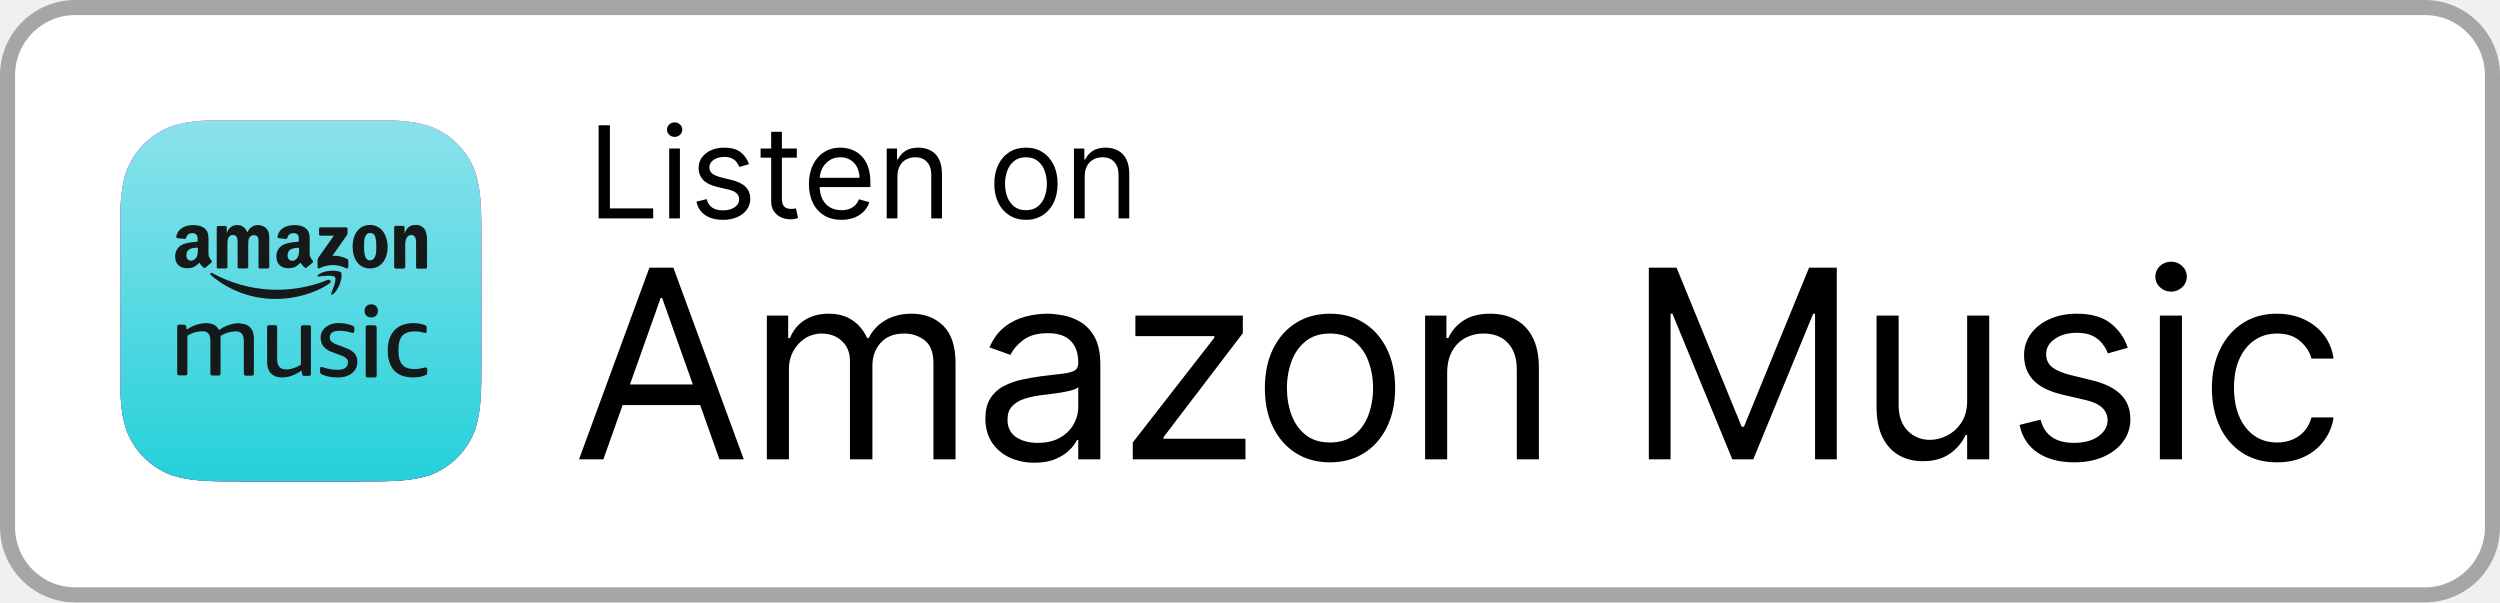
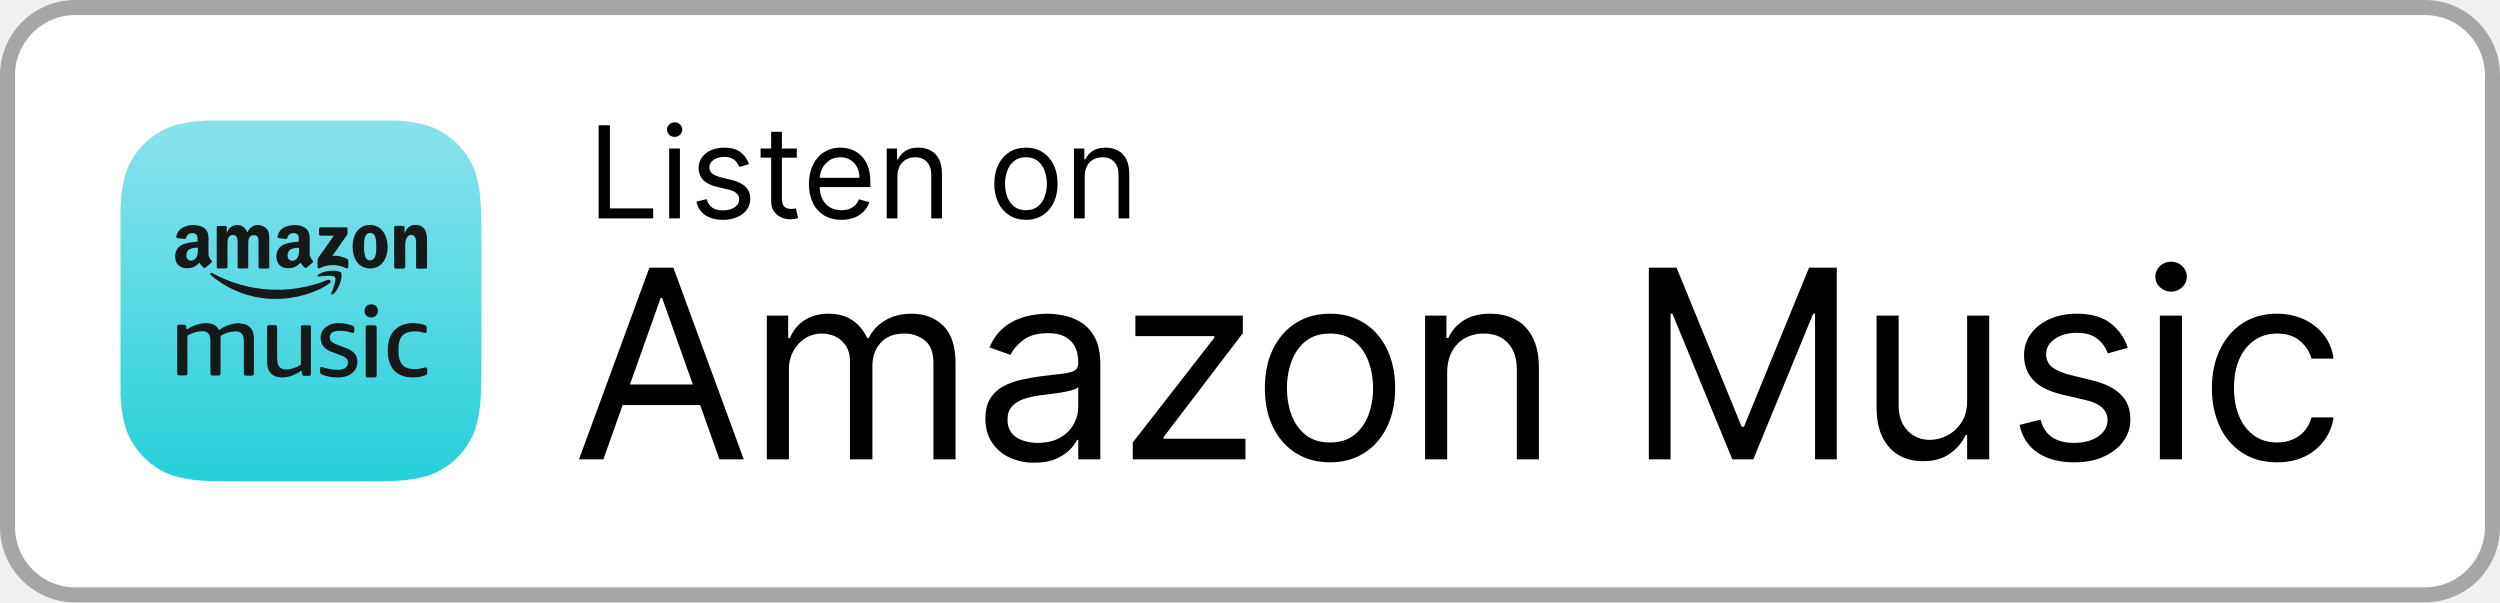
<svg xmlns="http://www.w3.org/2000/svg" width="166" height="40" fill="none" viewBox="0 0 166 40">
  <rect width="165" height="39" x=".5" y=".5" fill="#fff" rx="4.5" />
  <rect width="165" height="39" x=".5" y=".5" stroke="#A6A6A6" rx="4.5" />
  <g clip-path="url(#a)">
    <path fill="url(#b)" fill-rule="evenodd" d="M16.333 7.966h7.264c2.41 0 3.614 0 4.912.41a5.098 5.098 0 0 1 3.047 3.048c.41 1.297.41 2.501.41 4.911V23.6c0 2.41 0 3.614-.41 4.912a5.098 5.098 0 0 1-3.047 3.047c-1.298.41-2.502.41-4.912.41h-7.264c-2.41 0-3.614 0-4.912-.41a5.098 5.098 0 0 1-3.047-3.047c-.41-1.298-.41-2.502-.41-4.912v-7.265c0-2.41 0-3.614.41-4.912a5.096 5.096 0 0 1 3.05-3.047c1.297-.41 2.501-.41 4.911-.41" clip-rule="evenodd" />
-     <path fill="url(#c)" fill-rule="evenodd" d="M16.333 7.966h7.264c2.41 0 3.614 0 4.912.41a5.098 5.098 0 0 1 3.047 3.048c.41 1.297.41 2.501.41 4.911V23.6c0 2.41 0 3.614-.41 4.912a5.098 5.098 0 0 1-3.047 3.047c-1.298.41-2.502.41-4.912.41h-7.264c-2.41 0-3.614 0-4.912-.41a5.098 5.098 0 0 1-3.047-3.047c-.41-1.298-.41-2.502-.41-4.912v-7.265c0-2.41 0-3.614.41-4.912a5.096 5.096 0 0 1 3.05-3.047c1.297-.41 2.501-.41 4.911-.41" clip-rule="evenodd" />
-     <path fill="url(#d)" fill-rule="evenodd" d="M16.333 7.966h7.264c2.41 0 3.614 0 4.912.41a5.098 5.098 0 0 1 3.047 3.048c.41 1.297.41 2.501.41 4.911V23.6c0 2.41 0 3.614-.41 4.912a5.098 5.098 0 0 1-3.047 3.047c-1.298.41-2.502.41-4.912.41h-7.264c-2.41 0-3.614 0-4.912-.41a5.098 5.098 0 0 1-3.047-3.047c-.41-1.298-.41-2.502-.41-4.912v-7.265c0-2.41 0-3.614.41-4.912a5.096 5.096 0 0 1 3.05-3.047c1.297-.41 2.501-.41 4.911-.41" clip-rule="evenodd" />
    <path fill="#15191A" d="M22.123 19.527c.503-.42.63-1.305.525-1.432-.097-.127-.975-.24-1.515.143-.082.06-.067.142.023.127.3-.037.967-.12 1.087.038.12.15-.135.787-.247 1.072-.03.082.037.12.12.052m6.105-4.275a.692.692 0 0 0-.623-.315c-.367 0-.577.173-.727.54h-.008v-.405c-.007-.044-.045-.067-.09-.074h-.495a.105.105 0 0 0-.105.09v2.647c0 .053.045.09.098.098h.532c.06 0 .105-.045.105-.09v-1.425c0-.18.008-.338.083-.503a.35.35 0 0 1 .307-.21c.368 0 .33.42.33.712v1.44c0 .045.045.083.09.083h.533c.052 0 .097-.038.105-.082v-1.665c0-.255 0-.616-.143-.825m-5.257 7.837-.525-.203a1.456 1.456 0 0 1-.428-.225.373.373 0 0 1-.105-.277c0-.292.218-.435.653-.435.247 0 .495.038.727.105a.64.64 0 0 0 .158.038c.06 0 .09-.046.09-.12v-.18a.29.29 0 0 0-.03-.128.195.195 0 0 0-.12-.067 2.397 2.397 0 0 0-.855-.158 1.355 1.355 0 0 0-.893.27.857.857 0 0 0-.337.705c0 .442.247.758.75.945l.577.218c.143.044.27.112.383.202a.362.362 0 0 1 .105.262c0 .166-.06.286-.173.368-.112.09-.277.127-.502.127a2.92 2.92 0 0 1-.923-.142.649.649 0 0 0-.172-.045c-.053 0-.083.045-.083.12v.188c0 .06.008.097.03.127.015.023.06.052.113.075.3.128.645.188 1.02.188.397 0 .712-.09.952-.278a.934.934 0 0 0 .36-.758.854.854 0 0 0-.172-.547 1.413 1.413 0 0 0-.578-.367m-1.77-5.296a1.963 1.963 0 0 1 1.793 0c.06.038.127-.03.127-.082v-.398a.16.16 0 0 0-.09-.15c-.3-.15-.63-.225-.967-.202l.877-1.245c.083-.113.128-.18.128-.232v-.323c0-.053-.045-.09-.098-.09h-1.695c-.052 0-.097.037-.097.09v.375c0 .06.045.09.097.09h.885l-1.02 1.447c-.06.09-.06.195-.06.255v.383c0 .053.06.12.12.09m3.36-.532c-.405 0-.397-.683-.397-.998 0-.315.022-.825.405-.825.165 0 .277.067.337.247.068.21.075.466.075.69 0 .33-.015.878-.42.878m0-2.348c-.742 0-1.155.63-1.155 1.44 0 .81.405 1.448 1.155 1.448s1.17-.63 1.17-1.418c0-.787-.412-1.47-1.17-1.47Zm.083 5.273c-.135 0-.248.037-.323.12a.456.456 0 0 0-.12.315c0 .128.038.233.12.315a.43.43 0 0 0 .323.12.43.43 0 0 0 .322-.12.456.456 0 0 0 .12-.315.424.424 0 0 0-.12-.315.43.43 0 0 0-.322-.12Zm.217 1.387h-.435c-.097 0-.15.045-.15.136v3.194c0 .09.045.136.15.136h.435c.098 0 .143-.046.143-.136V21.74c0-.09-.045-.135-.143-.135m-11.827-4.523c-.083.143-.21.226-.353.226-.195 0-.315-.143-.315-.36 0-.428.39-.503.765-.503v.105c0 .195 0 .36-.09.532m.09-1.042c-.292.03-.682.06-.96.172a.843.843 0 0 0-.547.818c0 .517.337.78.765.78.367 0 .562-.082.84-.367.09.127.127.194.292.337.038.022.09.015.12-.015l.39-.33c.045-.03.038-.09 0-.135-.09-.128-.195-.225-.195-.465v-.78c0-.33.023-.63-.225-.862-.195-.188-.525-.248-.772-.248-.488 0-1.028.18-1.14.765-.015.06.03.09.075.105l.495.053c.045 0 .082-.046.09-.09.045-.203.217-.3.412-.3.105 0 .225.037.285.127.068.105.06.247.06.36v.06l.015.015Zm2.753 5.415c-.488.015-.96.173-1.35.465-.15-.315-.435-.465-.863-.465-.457.015-.9.165-1.275.435l-.045-.21c-.007-.052-.022-.082-.052-.098a.199.199 0 0 0-.105-.022h-.3c-.09 0-.135.045-.135.135v3.098c0 .09.045.134.135.134h.405c.09 0 .135-.044.135-.134v-2.505c.3-.188.645-.293.997-.293.188 0 .323.052.405.157.083.105.128.27.128.495V24.8c0 .09.045.135.135.135h.405c.09 0 .135-.045.135-.135v-2.498c.3-.187.645-.292 1.005-.3.187 0 .322.053.405.158.09.105.135.27.135.495v2.152c0 .09.045.136.135.136h.397c.09 0 .135-.046.135-.136v-2.34c0-.314-.082-.562-.255-.734-.172-.173-.412-.256-.72-.256m4.628.12h-.398c-.09 0-.135.045-.135.136v2.482c-.33.21-.652.315-.975.315-.21 0-.36-.053-.457-.172-.09-.113-.143-.285-.143-.526v-2.107c0-.09-.045-.135-.135-.135h-.397c-.09 0-.135.045-.135.135v2.317c0 .323.082.578.255.75.172.18.412.27.735.27.442 0 .87-.157 1.29-.457l.045.232a.13.13 0 0 0 .157.121h.293c.09 0 .135-.045.135-.135v-3.098c0-.09-.045-.135-.135-.135m7.755 2.805s-.068.008-.105.023c-.225.06-.435.09-.623.09-.375 0-.652-.09-.817-.285-.173-.195-.263-.495-.263-.915v-.09c0-.428.083-.728.255-.923.173-.195.45-.293.84-.293.195 0 .39.03.578.083.052.015.09.023.112.023.06 0 .09-.046.09-.136v-.187c0-.06-.007-.105-.03-.135a.23.23 0 0 0-.105-.067 2.228 2.228 0 0 0-.735-.128c-.547 0-.967.158-1.267.473-.3.314-.45.764-.45 1.342 0 .578.142 1.027.435 1.335.285.308.705.457 1.252.457.3 0 .563-.045.795-.142a.267.267 0 0 0 .113-.075.247.247 0 0 0 .03-.127v-.18c0-.09-.03-.136-.09-.136m-13.793-6.577h.518c.052 0 .097-.045.097-.09v-1.402c0-.308-.015-.728.36-.728s.315.435.315.727v1.403c0 .053.045.09.09.09h.518c.052 0 .097-.045.097-.09v-1.402c0-.15 0-.375.045-.503a.354.354 0 0 1 .315-.217c.15 0 .27.052.308.232.022.105.015.382.015.495v1.402c0 .053.045.09.09.09h.517c.06 0 .105-.044.105-.09V16.07c0-.285.03-.607-.135-.832a.753.753 0 0 0-.6-.293.725.725 0 0 0-.712.495c-.143-.338-.353-.495-.675-.495-.323 0-.555.157-.683.495h-.015v-.345a.097.097 0 0 0-.09-.09h-.48a.1.1 0 0 0-.097.097v2.648c0 .045.045.082.09.09m5.377-1.29c0 .195 0 .36-.09.532-.082.143-.21.233-.36.233-.195 0-.315-.15-.315-.36 0-.427.39-.502.765-.502v.105-.008Zm0-.51c-.3.03-.682.06-.96.172a.843.843 0 0 0-.547.818c0 .517.337.78.765.78.367 0 .562-.082.84-.367.09.127.127.194.292.337.038.022.09.015.12-.015l.39-.33c.045-.03.038-.09 0-.135-.09-.128-.195-.225-.195-.465v-.78c0-.33.023-.63-.225-.862-.195-.188-.525-.248-.772-.248-.488 0-1.028.18-1.14.765-.015.06.037.09.075.105l.495.053c.045 0 .082-.046.09-.09.045-.203.217-.3.412-.3.105 0 .225.037.285.127.068.105.06.247.06.36v.06l.015.015Zm-5.865 2.22a6.588 6.588 0 0 0 4.343 1.59c1.2 0 2.595-.36 3.555-1.043.157-.112.022-.277-.143-.217a8.919 8.919 0 0 1-7.65-.457c-.105-.06-.187.044-.097.127" />
  </g>
  <path fill="#000" d="M39.749 14.5V8.318h.748v5.518h2.874v.664h-3.622Zm4.684 0V9.864h.713V14.5h-.713Zm.362-5.41a.506.506 0 0 1-.359-.141.456.456 0 0 1-.148-.341c0-.133.05-.247.148-.341.1-.095.22-.142.36-.142.138 0 .257.047.356.142.1.094.15.208.15.341 0 .133-.05.246-.15.341a.496.496 0 0 1-.357.142Zm4.94 1.812-.64.181c-.04-.107-.1-.21-.179-.31a.865.865 0 0 0-.313-.254 1.14 1.14 0 0 0-.51-.1c-.284 0-.52.065-.71.196-.187.129-.28.293-.28.492a.51.51 0 0 0 .192.42c.13.102.33.188.604.256l.688.17c.415.1.724.254.927.461.203.206.305.47.305.794 0 .266-.077.503-.23.713-.15.209-.362.374-.633.495a2.33 2.33 0 0 1-.948.18c-.473 0-.864-.102-1.174-.307-.31-.205-.506-.505-.589-.9l.676-.169c.065.25.186.437.365.562.182.124.418.187.71.187.332 0 .595-.07.79-.211.198-.143.296-.314.296-.514a.54.54 0 0 0-.169-.404c-.112-.11-.285-.193-.519-.248l-.773-.18c-.424-.101-.736-.257-.935-.469a1.133 1.133 0 0 1-.296-.8c0-.261.073-.493.22-.694a1.5 1.5 0 0 1 .607-.474 2.13 2.13 0 0 1 .875-.172c.46 0 .82.1 1.081.302.264.201.45.467.561.797Zm3.173-1.038v.603h-2.403v-.603h2.403Zm-1.703-1.111h.712v4.419c0 .201.03.352.088.453.06.098.137.165.23.199a.92.92 0 0 0 .298.048c.079 0 .143-.004.194-.012l.12-.024.145.64a1.491 1.491 0 0 1-.531.085c-.201 0-.399-.044-.592-.13a1.177 1.177 0 0 1-.477-.396c-.125-.177-.187-.4-.187-.67V8.753Zm4.668 5.844c-.447 0-.832-.099-1.156-.296a1.99 1.99 0 0 1-.745-.833c-.174-.358-.26-.775-.26-1.25s.086-.893.26-1.256c.175-.364.418-.648.73-.85.314-.206.68-.309 1.099-.309.241 0 .48.04.715.121.236.08.45.211.643.392.193.18.347.417.462.713.115.296.172.66.172 1.092v.302h-3.574v-.616h2.85a1.52 1.52 0 0 0-.157-.7 1.183 1.183 0 0 0-.441-.486 1.234 1.234 0 0 0-.67-.178c-.284 0-.53.07-.737.212a1.39 1.39 0 0 0-.474.543c-.11.223-.166.463-.166.718v.41c0 .35.06.648.181.891.123.242.293.426.51.553.218.124.47.187.758.187.187 0 .356-.027.507-.079.153-.054.285-.135.396-.241.11-.109.196-.244.256-.405l.689.193a1.526 1.526 0 0 1-.366.616 1.78 1.78 0 0 1-.634.41 2.35 2.35 0 0 1-.848.146Zm3.716-2.886V14.5h-.712V9.864h.688v.724h.06a1.33 1.33 0 0 1 .495-.567c.222-.145.507-.218.858-.218.313 0 .588.065.823.193.236.127.42.32.55.58.13.258.196.584.196.978V14.5h-.712v-2.898c0-.364-.095-.648-.284-.85-.19-.206-.449-.309-.779-.309-.227 0-.43.05-.61.148a1.058 1.058 0 0 0-.42.432 1.43 1.43 0 0 0-.153.688Zm8.534 2.886c-.419 0-.786-.1-1.102-.3a2.018 2.018 0 0 1-.736-.835c-.175-.358-.263-.777-.263-1.256 0-.483.088-.905.263-1.265.177-.36.422-.64.736-.839.316-.2.683-.299 1.102-.299.418 0 .785.1 1.099.3.316.198.561.478.736.838.177.36.266.782.266 1.265 0 .479-.089.898-.266 1.256-.175.358-.42.636-.736.836a2.01 2.01 0 0 1-1.1.299Zm0-.64c.318 0 .58-.082.785-.245a1.44 1.44 0 0 0 .456-.643 2.47 2.47 0 0 0 .147-.863c0-.31-.049-.599-.147-.866a1.46 1.46 0 0 0-.456-.65c-.206-.164-.467-.247-.785-.247s-.58.083-.785.248a1.46 1.46 0 0 0-.456.649 2.487 2.487 0 0 0-.148.866c0 .31.05.598.148.863.099.266.25.48.456.643.205.163.467.245.785.245Zm3.9-2.246V14.5h-.712V9.864H72v.724h.06c.11-.235.274-.424.496-.567.221-.145.507-.218.857-.218.314 0 .589.065.824.193a1.3 1.3 0 0 1 .55.58c.13.258.196.584.196.978V14.5h-.713v-2.898c0-.364-.094-.648-.284-.85-.189-.206-.448-.309-.778-.309-.228 0-.43.05-.61.148a1.059 1.059 0 0 0-.42.432 1.43 1.43 0 0 0-.154.688ZM40.063 30.5h-1.616l4.674-12.727h1.59L49.386 30.5H47.77l-3.803-10.714h-.1L40.064 30.5Zm.597-4.972h6.513v1.368H40.66v-1.368ZM50.919 30.5v-9.546h1.416v1.492h.125a2.4 2.4 0 0 1 .963-1.187c.443-.286.976-.429 1.597-.429.63 0 1.154.143 1.572.43.423.28.752.676.988 1.186h.1a2.78 2.78 0 0 1 1.1-1.175c.489-.294 1.075-.44 1.758-.44.854 0 1.552.267 2.095.8.542.531.814 1.358.814 2.48V30.5H61.98v-6.389c0-.704-.192-1.207-.578-1.51a2.139 2.139 0 0 0-1.36-.453c-.672 0-1.192.203-1.56.609-.37.402-.554.911-.554 1.528V30.5h-1.491v-6.538c0-.542-.176-.98-.528-1.31-.352-.337-.806-.504-1.361-.504a2.01 2.01 0 0 0-1.07.304 2.3 2.3 0 0 0-.795.845 2.496 2.496 0 0 0-.298 1.237V30.5H50.92Zm17.768.224a3.878 3.878 0 0 1-1.646-.342 2.826 2.826 0 0 1-1.175-1c-.29-.44-.435-.97-.435-1.591 0-.547.108-.99.323-1.33a2.28 2.28 0 0 1 .864-.808 4.54 4.54 0 0 1 1.193-.435c.44-.1.88-.178 1.324-.236a56.63 56.63 0 0 1 1.41-.168c.365-.042.63-.11.796-.205.17-.096.255-.261.255-.498v-.05c0-.612-.168-1.089-.504-1.428-.331-.34-.834-.51-1.51-.51-.7 0-1.249.153-1.646.46-.398.306-.678.634-.84.982l-1.392-.498c.249-.58.58-1.031.995-1.354a3.727 3.727 0 0 1 1.367-.684 5.675 5.675 0 0 1 1.467-.199c.306 0 .658.038 1.056.112.402.07.79.218 1.162.441.377.224.69.562.938 1.013.25.452.373 1.057.373 1.815V30.5h-1.466v-1.293h-.075a2.58 2.58 0 0 1-.497.665c-.232.236-.54.437-.926.603-.385.166-.855.249-1.41.249Zm.224-1.318c.58 0 1.069-.114 1.467-.341a2.328 2.328 0 0 0 1.218-2.02v-1.343c-.062.075-.2.143-.41.205-.208.058-.448.11-.721.156a32.691 32.691 0 0 1-1.405.186c-.38.05-.737.13-1.069.243a1.842 1.842 0 0 0-.795.49c-.199.216-.298.51-.298.883 0 .51.188.895.565 1.156.381.257.864.385 1.448.385Zm6.305 1.094v-1.119l5.419-6.96v-.1H75.39v-1.367h7.134v1.169l-5.27 6.91v.1h5.444V30.5h-7.482Zm13.096.199c-.862 0-1.618-.205-2.269-.615-.646-.41-1.152-.984-1.516-1.722-.36-.737-.54-1.599-.54-2.585 0-.994.18-1.862.54-2.604.364-.741.87-1.317 1.516-1.727.65-.41 1.407-.616 2.268-.616.862 0 1.616.205 2.263.616.65.41 1.155.985 1.516 1.727.364.742.547 1.61.547 2.604 0 .986-.183 1.848-.547 2.585-.36.738-.866 1.312-1.516 1.722-.647.41-1.4.615-2.263.615Zm0-1.318c.654 0 1.193-.167 1.615-.503.423-.336.736-.777.939-1.324a5.063 5.063 0 0 0 .304-1.777 5.12 5.12 0 0 0-.304-1.784 3.006 3.006 0 0 0-.939-1.336c-.422-.34-.96-.51-1.616-.51-.654 0-1.193.17-1.615.51-.423.34-.736.785-.939 1.336a5.12 5.12 0 0 0-.304 1.784c0 .638.101 1.23.304 1.777.203.547.516.988.939 1.324.422.336.96.503 1.615.503Zm7.78-4.623V30.5h-1.466v-9.546h1.416v1.492h.125a2.726 2.726 0 0 1 1.019-1.168c.456-.299 1.044-.448 1.765-.448.646 0 1.212.133 1.696.398.485.261.862.659 1.131 1.193.27.53.404 1.202.404 2.014V30.5h-1.466v-5.966c0-.75-.195-1.334-.584-1.752-.39-.423-.924-.634-1.604-.634a2.56 2.56 0 0 0-1.255.304c-.365.203-.653.5-.864.889-.211.39-.317.862-.317 1.417Zm13.391-6.985h1.84l4.325 10.564h.149l4.325-10.564h1.84V30.5h-1.442v-9.67h-.124l-3.978 9.67h-1.392l-3.977-9.67h-.124v9.67h-1.442V17.773Zm21.136 8.824v-5.643h1.466V30.5h-1.466v-1.616h-.1a3.12 3.12 0 0 1-1.044 1.237c-.472.335-1.069.503-1.79.503-.596 0-1.126-.13-1.59-.391-.464-.265-.829-.663-1.094-1.193-.265-.535-.398-1.208-.398-2.02v-6.066h1.467v5.966c0 .696.194 1.252.584 1.666.393.414.895.621 1.504.621a2.49 2.49 0 0 0 1.112-.28c.381-.186.7-.472.957-.857.261-.385.392-.876.392-1.473Zm10.664-3.505-1.318.373a2.437 2.437 0 0 0-.366-.64 1.782 1.782 0 0 0-.647-.522c-.273-.137-.623-.205-1.05-.205-.584 0-1.071.135-1.46.404-.385.265-.578.603-.578 1.013 0 .364.132.652.398.864.265.211.679.387 1.242.528l1.417.348c.854.207 1.49.524 1.908.95.419.423.628.968.628 1.635a2.43 2.43 0 0 1-.472 1.467c-.311.43-.746.77-1.305 1.019-.56.249-1.21.373-1.952.373-.973 0-1.779-.211-2.417-.634-.638-.423-1.042-1.04-1.212-1.852l1.392-.348c.133.514.383.9.752 1.156.373.257.86.385 1.46.385.684 0 1.227-.145 1.629-.435.406-.294.609-.646.609-1.056a1.11 1.11 0 0 0-.348-.833c-.232-.228-.589-.398-1.069-.51l-1.591-.372c-.874-.208-1.517-.529-1.927-.964-.406-.439-.609-.988-.609-1.646 0-.54.151-1.015.454-1.43.306-.414.723-.74 1.249-.976.53-.236 1.131-.354 1.802-.354.945 0 1.686.207 2.225.622a3.35 3.35 0 0 1 1.156 1.64Zm2.132 7.408v-9.546h1.466V30.5h-1.466Zm.745-11.136c-.286 0-.532-.098-.739-.292a.939.939 0 0 1-.305-.703.94.94 0 0 1 .305-.702c.207-.195.453-.292.739-.292s.531.097.734.292a.93.93 0 0 1 .31.702.93.93 0 0 1-.31.703 1.023 1.023 0 0 1-.734.292Zm7.035 11.335c-.895 0-1.665-.211-2.312-.634a4.137 4.137 0 0 1-1.491-1.746c-.348-.742-.522-1.59-.522-2.542 0-.97.178-1.825.534-2.567.361-.745.862-1.327 1.504-1.746.647-.422 1.401-.634 2.262-.634.672 0 1.276.125 1.815.373.539.249.98.597 1.324 1.044.344.448.557.97.64 1.566h-1.467c-.112-.435-.36-.82-.746-1.156-.381-.34-.894-.51-1.541-.51-.571 0-1.073.15-1.504.448-.426.294-.76.71-1 1.25-.236.534-.354 1.161-.354 1.882 0 .738.116 1.38.348 1.927.236.547.567.971.994 1.274.431.302.936.453 1.516.453a2.62 2.62 0 0 0 1.038-.198c.311-.133.574-.324.789-.572.216-.249.369-.547.46-.895h1.467a3.402 3.402 0 0 1-.615 1.522 3.443 3.443 0 0 1-1.287 1.07c-.53.26-1.147.39-1.852.39Z" />
  <defs>
-     <linearGradient id="b" x1="20.011" x2="20.011" y1="7.893" y2="31.893" gradientUnits="userSpaceOnUse">
-       <stop stop-color="#FF5960" stop-opacity=".96" />
-       <stop offset=".14" stop-color="#FF3A42" stop-opacity=".97" />
-       <stop offset=".85" stop-color="#FF3A42" stop-opacity=".99" />
-       <stop offset="1" stop-color="#E51231" />
-     </linearGradient>
-     <linearGradient id="c" x1="7.964" x2="7.964" y1="7.966" y2="31.969" gradientUnits="userSpaceOnUse">
-       <stop stop-color="#F452FF" />
-       <stop offset="1" stop-color="#832BC1" />
-     </linearGradient>
-     <linearGradient id="d" x1="19.965" x2="19.965" y1="7.944" y2="31.946" gradientUnits="userSpaceOnUse">
+     <linearGradient id="b" x1="19.965" x2="19.965" y1="7.944" y2="31.946" gradientUnits="userSpaceOnUse">
      <stop stop-color="#8BE2EB" />
      <stop offset="1" stop-color="#25D1DA" />
    </linearGradient>
    <clipPath id="a">
      <path fill="#fff" d="M8 8h24v24H8z" />
    </clipPath>
  </defs>
</svg>
